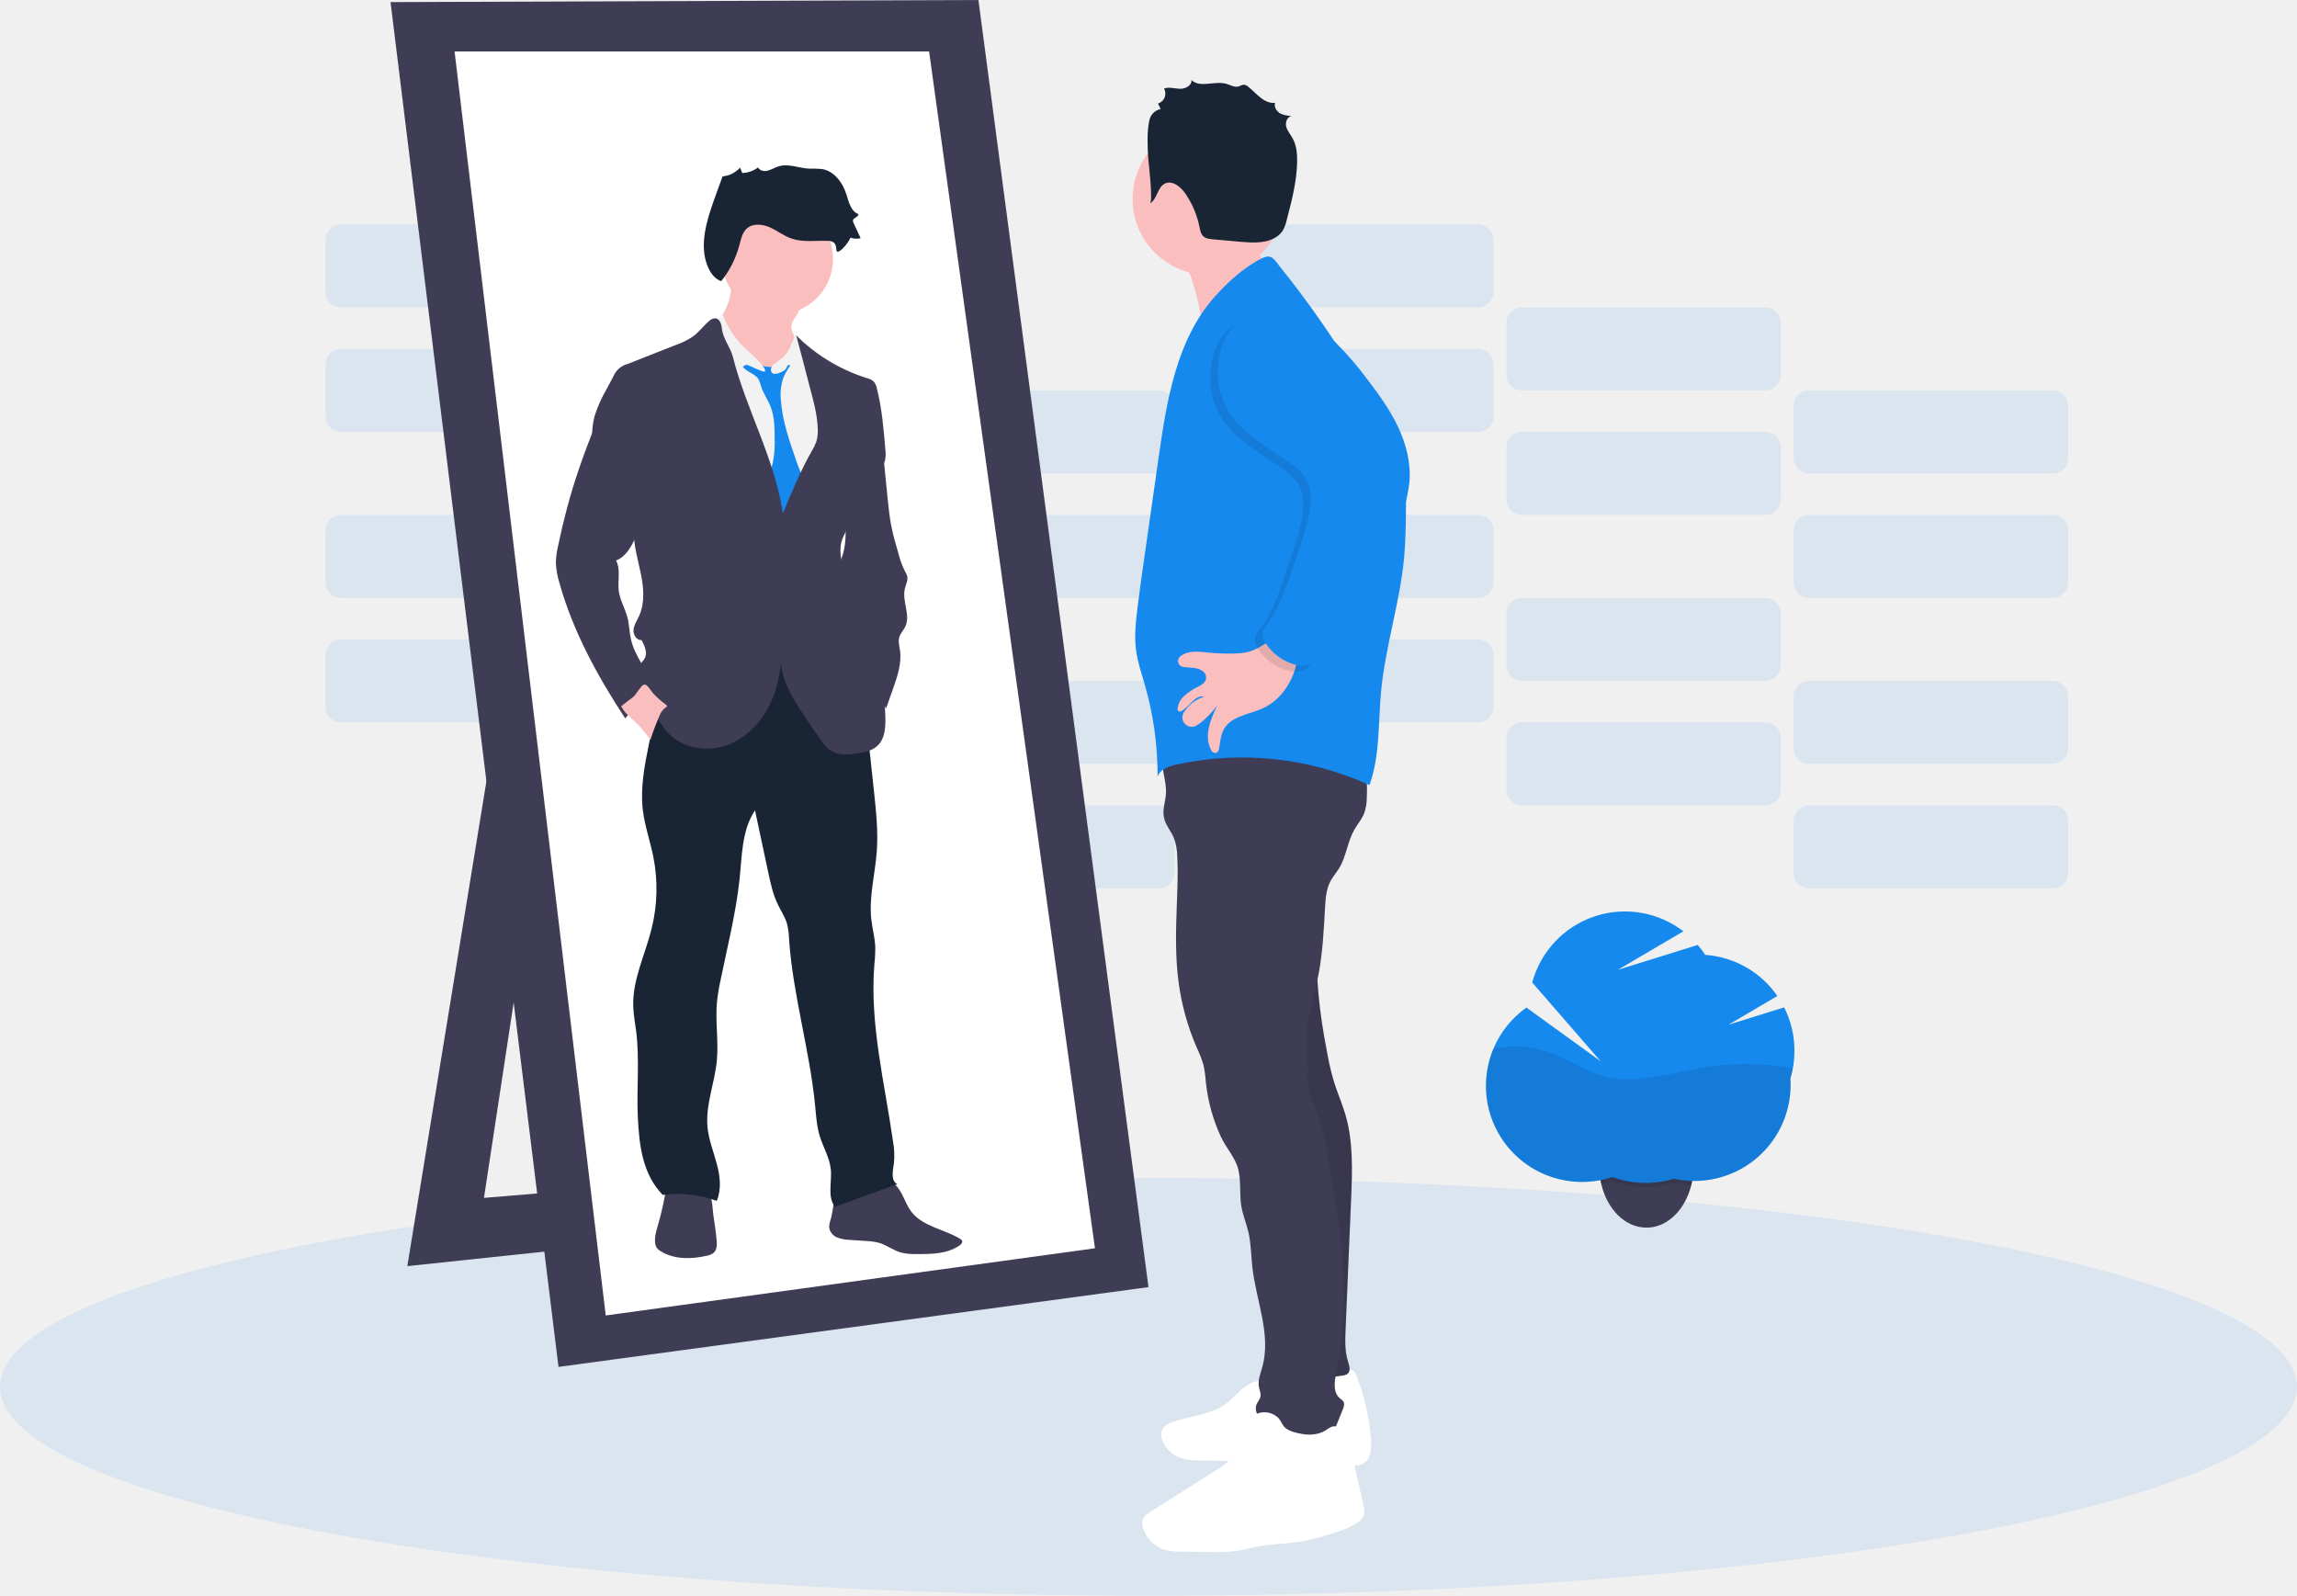
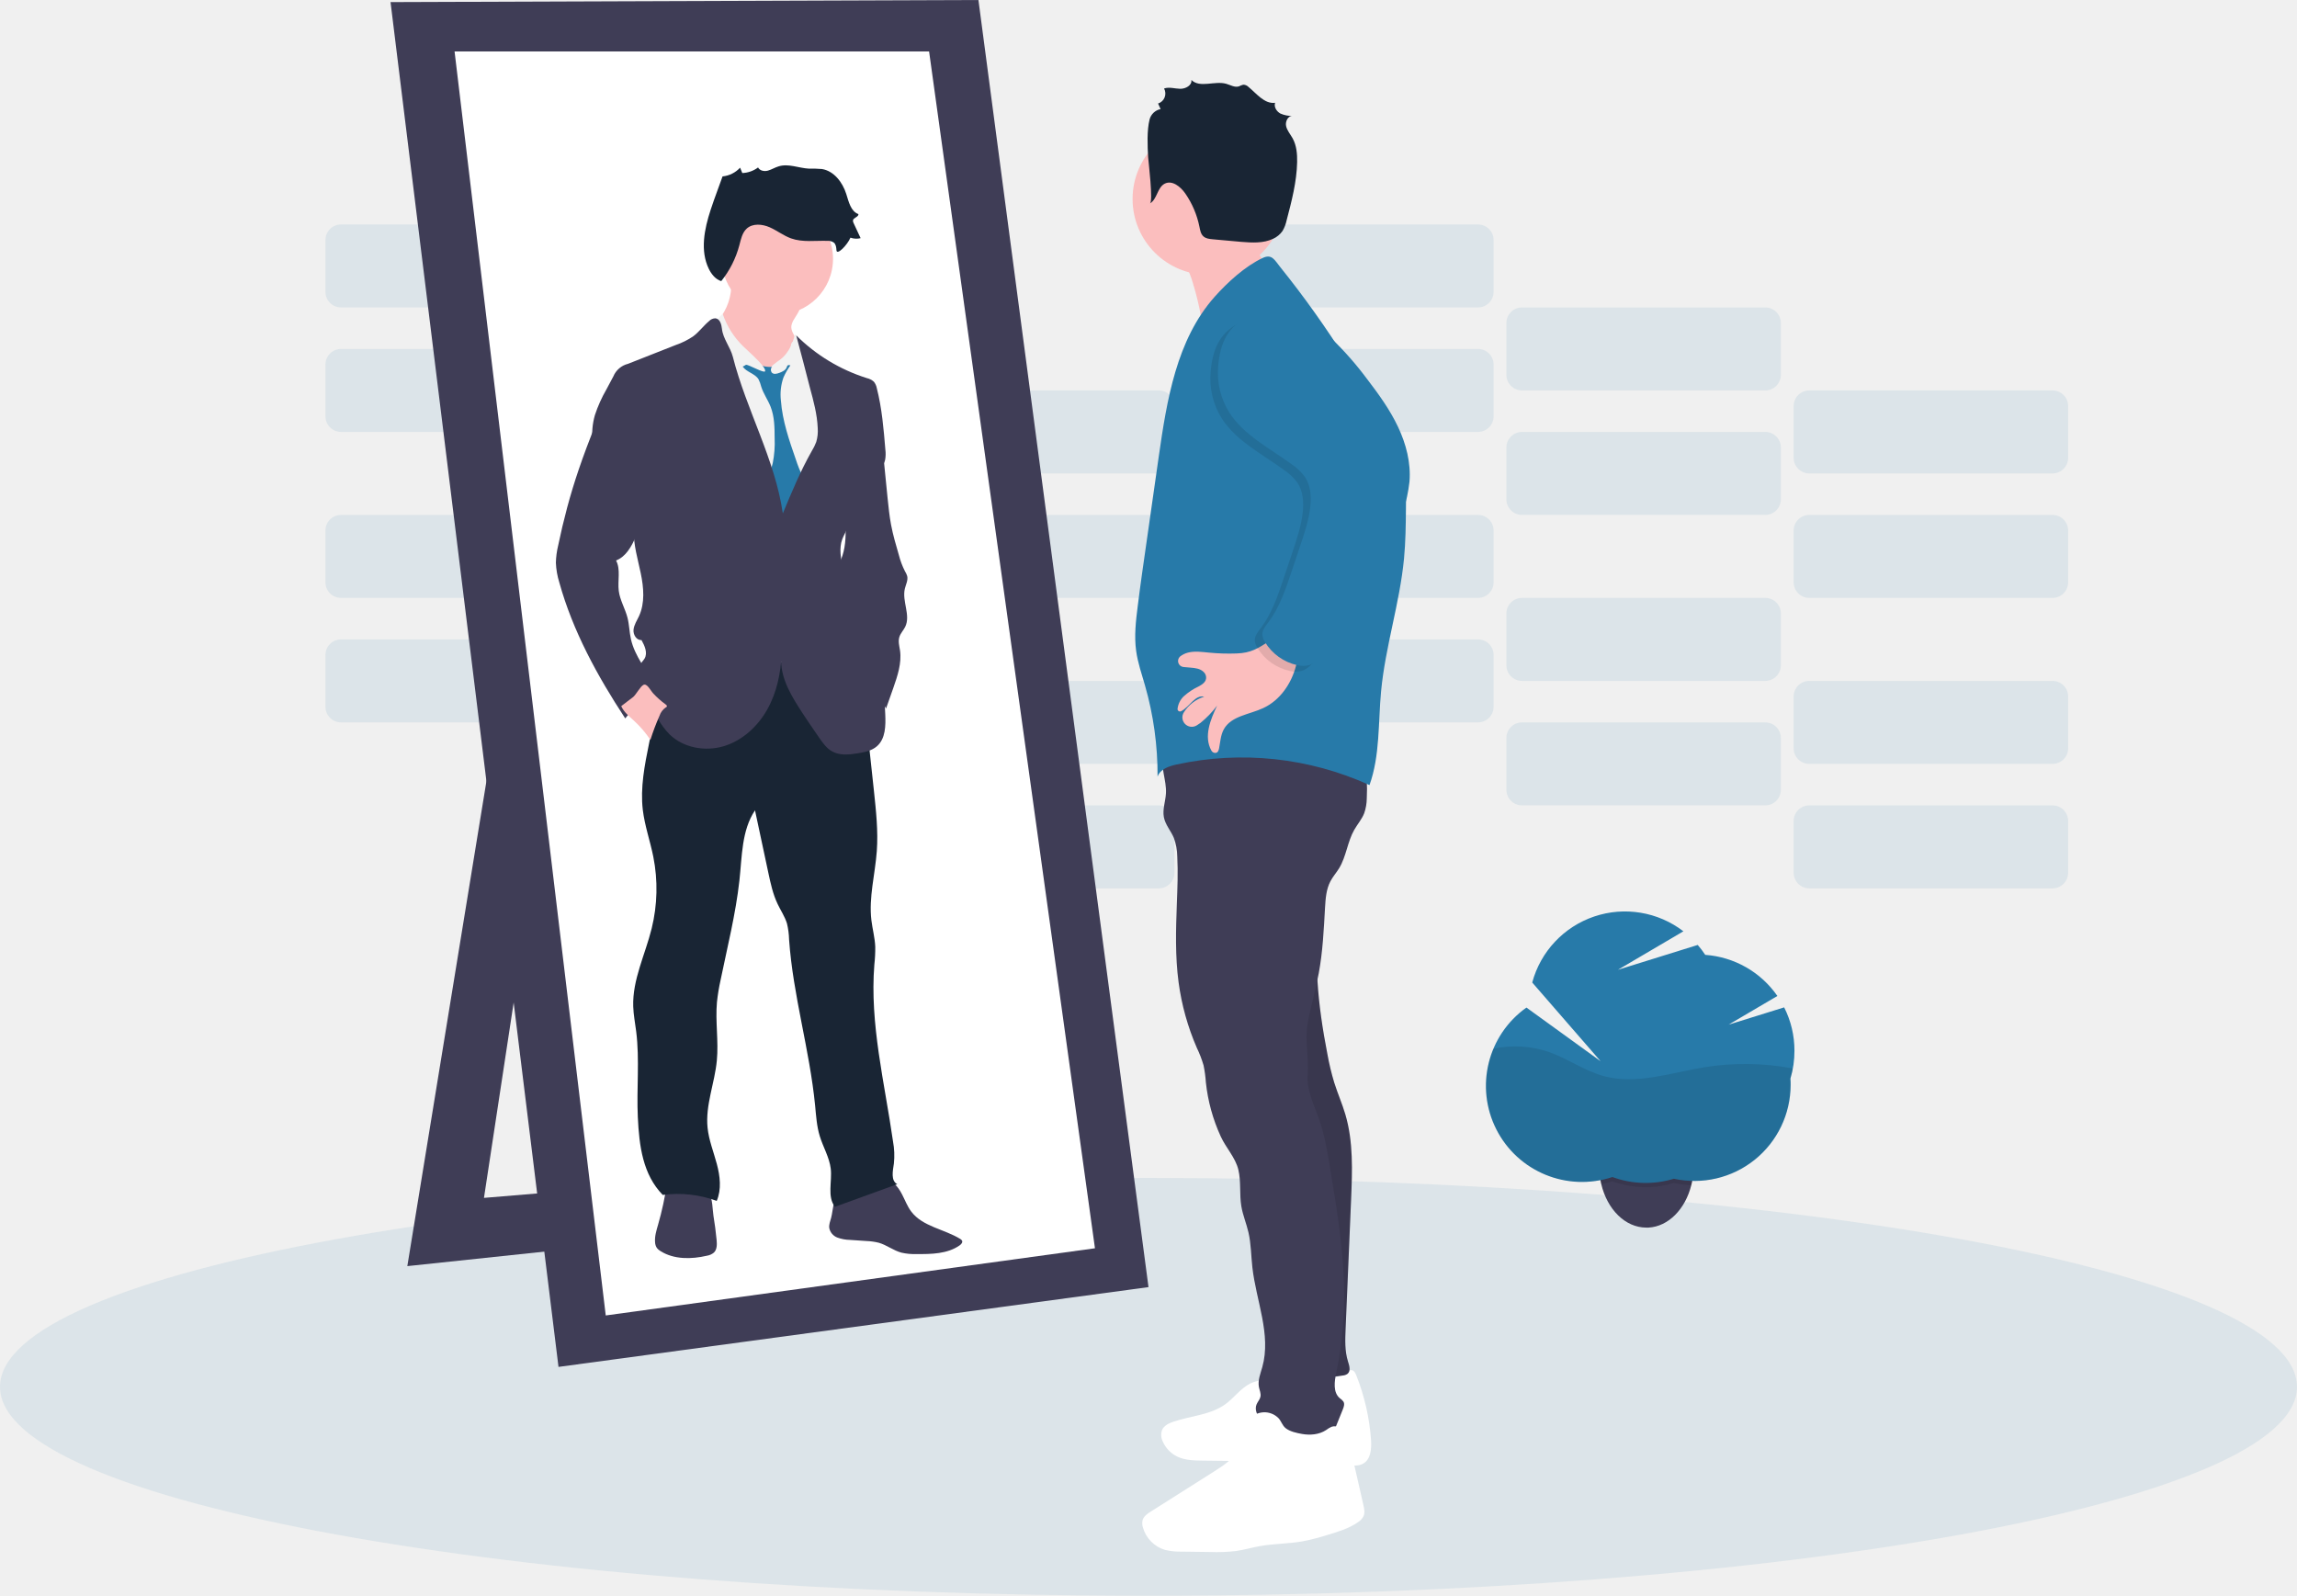
<svg xmlns="http://www.w3.org/2000/svg" id="bf56719a-dd30-4b09-833f-7c41eeee086b" data-name="Layer 1" width="1094" height="760" viewBox="0 0 1094 760">
-   <rect x="155" y="304.52" width="130.73" height="39.52" rx="7.43" fill="#1689ef" opacity="0.1" />
-   <rect x="291.81" y="344.05" width="130.73" height="39.52" rx="7.43" fill="#1689ef" opacity="0.1" />
-   <rect x="428.63" y="383.57" width="130.73" height="39.52" rx="7.43" fill="#1689ef" opacity="0.1" />
-   <rect x="155" y="245.24" width="130.73" height="39.52" rx="7.43" fill="#1689ef" opacity="0.1" />
-   <rect x="291.81" y="284.76" width="130.73" height="39.52" rx="7.43" fill="#1689ef" opacity="0.1" />
-   <rect x="428.63" y="324.29" width="130.73" height="39.52" rx="7.43" fill="#1689ef" opacity="0.1" />
-   <rect x="580.64" y="304.52" width="130.73" height="39.52" rx="7.43" fill="#1689ef" opacity="0.1" />
-   <rect x="717.45" y="344.05" width="130.73" height="39.52" rx="7.43" fill="#1689ef" opacity="0.1" />
-   <rect x="854.27" y="383.57" width="130.73" height="39.52" rx="7.43" fill="#1689ef" opacity="0.1" />
-   <rect x="580.64" y="245.24" width="130.73" height="39.52" rx="7.43" fill="#1689ef" opacity="0.1" />
-   <rect x="717.45" y="284.76" width="130.73" height="39.52" rx="7.43" fill="#1689ef" opacity="0.1" />
-   <rect x="854.27" y="324.29" width="130.73" height="39.52" rx="7.43" fill="#1689ef" opacity="0.1" />
-   <rect x="155" y="166.19" width="130.73" height="39.52" rx="7.43" fill="#1689ef" opacity="0.1" />
-   <rect x="291.81" y="205.71" width="130.73" height="39.52" rx="7.43" fill="#1689ef" opacity="0.1" />
-   <rect x="428.63" y="245.24" width="130.73" height="39.52" rx="7.43" fill="#1689ef" opacity="0.1" />
-   <rect x="155" y="106.9" width="130.73" height="39.52" rx="7.43" fill="#1689ef" opacity="0.1" />
-   <rect x="291.81" y="146.43" width="130.73" height="39.52" rx="7.43" fill="#1689ef" opacity="0.1" />
-   <rect x="428.63" y="185.95" width="130.73" height="39.52" rx="7.43" fill="#1689ef" opacity="0.1" />
-   <rect x="580.64" y="166.19" width="130.73" height="39.52" rx="7.43" fill="#1689ef" opacity="0.1" />
-   <rect x="717.45" y="205.71" width="130.73" height="39.52" rx="7.43" fill="#1689ef" opacity="0.1" />
-   <rect x="854.27" y="245.24" width="130.73" height="39.52" rx="7.43" fill="#1689ef" opacity="0.1" />
-   <rect x="580.64" y="106.9" width="130.73" height="39.52" rx="7.43" fill="#1689ef" opacity="0.1" />
-   <rect x="717.45" y="146.43" width="130.73" height="39.52" rx="7.43" fill="#1689ef" opacity="0.1" />
-   <rect x="854.27" y="185.95" width="130.73" height="39.52" rx="7.43" fill="#1689ef" opacity="0.1" />
-   <ellipse cx="547" cy="660.5" rx="547" ry="99.5" fill="#1689ef" opacity="0.1" />
+   <rect x="155" y="304.52" width="130.73" height="39.52" rx="7.43" fill="#277aa9" opacity="0.1" />
+   <rect x="291.81" y="344.05" width="130.73" height="39.52" rx="7.43" fill="#277aa9" opacity="0.1" />
+   <rect x="428.63" y="383.57" width="130.73" height="39.52" rx="7.43" fill="#277aa9" opacity="0.1" />
+   <rect x="155" y="245.24" width="130.73" height="39.52" rx="7.43" fill="#277aa9" opacity="0.1" />
+   <rect x="291.81" y="284.76" width="130.73" height="39.52" rx="7.43" fill="#277aa9" opacity="0.1" />
+   <rect x="428.63" y="324.29" width="130.73" height="39.52" rx="7.43" fill="#277aa9" opacity="0.1" />
+   <rect x="580.64" y="304.52" width="130.73" height="39.52" rx="7.43" fill="#277aa9" opacity="0.1" />
+   <rect x="717.45" y="344.05" width="130.73" height="39.52" rx="7.43" fill="#277aa9" opacity="0.1" />
+   <rect x="854.27" y="383.57" width="130.73" height="39.52" rx="7.43" fill="#277aa9" opacity="0.1" />
+   <rect x="580.64" y="245.24" width="130.73" height="39.52" rx="7.43" fill="#277aa9" opacity="0.1" />
+   <rect x="717.45" y="284.76" width="130.73" height="39.52" rx="7.43" fill="#277aa9" opacity="0.1" />
+   <rect x="854.27" y="324.29" width="130.73" height="39.52" rx="7.43" fill="#277aa9" opacity="0.1" />
+   <rect x="155" y="166.19" width="130.73" height="39.52" rx="7.43" fill="#277aa9" opacity="0.1" />
+   <rect x="291.81" y="205.71" width="130.73" height="39.52" rx="7.43" fill="#277aa9" opacity="0.1" />
+   <rect x="428.63" y="245.24" width="130.73" height="39.52" rx="7.43" fill="#277aa9" opacity="0.1" />
+   <rect x="155" y="106.9" width="130.73" height="39.52" rx="7.43" fill="#277aa9" opacity="0.1" />
+   <rect x="291.81" y="146.43" width="130.73" height="39.52" rx="7.43" fill="#277aa9" opacity="0.1" />
+   <rect x="428.63" y="185.95" width="130.73" height="39.52" rx="7.43" fill="#277aa9" opacity="0.1" />
+   <rect x="580.64" y="166.19" width="130.73" height="39.52" rx="7.43" fill="#277aa9" opacity="0.1" />
+   <rect x="717.45" y="205.71" width="130.73" height="39.52" rx="7.43" fill="#277aa9" opacity="0.1" />
+   <rect x="854.27" y="245.24" width="130.73" height="39.52" rx="7.43" fill="#277aa9" opacity="0.1" />
+   <rect x="580.64" y="106.9" width="130.73" height="39.52" rx="7.43" fill="#277aa9" opacity="0.1" />
+   <rect x="717.45" y="146.43" width="130.73" height="39.52" rx="7.43" fill="#277aa9" opacity="0.1" />
+   <rect x="854.27" y="185.95" width="130.73" height="39.52" rx="7.43" fill="#277aa9" opacity="0.1" />
+   <ellipse cx="547" cy="660.5" rx="547" ry="99.5" fill="#277aa9" opacity="0.1" />
  <polygon points="240 321 194 603 402 581 393 557 230.5 570.5 268.5 320.5 240 321" fill="#3f3d56" />
  <polygon points="186 1 466 0 547 613 266 651 186 1" fill="#3f3d56" />
  <polygon points="216.5 24.5 442.5 24.5 521.5 594.5 288.5 626.5 216.5 24.5" fill="#fff" />
  <path d="M482.64,638.86c1.42,2.72,2.48,5.66,4.33,8.11,5.4,7.22,15.65,8.35,23.34,13.06a2.15,2.15,0,0,1,.91.88c.35.83-.43,1.7-1.18,2.22-5.83,4.09-13.48,4.18-20.61,4.13a27.49,27.49,0,0,1-7.13-.68c-3.77-1-7-3.63-10.72-4.7a28.44,28.44,0,0,0-5.89-.83l-7.81-.53a18.41,18.41,0,0,1-6.09-1.13,6.16,6.16,0,0,1-3.84-4.55c-.22-1.66.49-3.27.91-4.89,1-3.84.69-8.48,3.68-11.1a11.35,11.35,0,0,1,4.15-2,132.39,132.39,0,0,1,16.61-4.42C477.93,631.52,480.59,634.92,482.64,638.86Z" transform="translate(-53 -70)" fill="#3f3d56" />
  <path d="M394.3,660.49c.2,2.13.26,4.57-1.28,6.06a6.83,6.83,0,0,1-3.35,1.5c-7.39,1.72-15.63,1.84-22.06-2.18a6.09,6.09,0,0,1-1.74-1.49,5.43,5.43,0,0,1-.88-2.75c-.23-2.83.64-5.62,1.43-8.35a146.52,146.52,0,0,0,4.25-19.75c.08-.55,18.87,3,20.12,4.86,1.57,2.3,1.58,7.82,2,10.56Q393.74,654.69,394.3,660.49Z" transform="translate(-53 -70)" fill="#3f3d56" />
  <path d="M464.24,400.27l5,46.49c1,9.5,2.05,19.05,1.36,28.58-.8,11-3.88,22-2.58,32.9.51,4.24,1.67,8.4,1.84,12.67a69,69,0,0,1-.43,8.5c-2.26,28.21,4.89,56.2,8.89,84.21a36.54,36.54,0,0,1,.42,10.48c-.52,3.55-1.56,8.21,1.6,9.89l-29.68,10.76c-3.79-4.75-1.28-12.14-2-18.17-.66-5.43-3.64-10.27-5.23-15.5-1.44-4.7-1.74-9.65-2.21-14.53-2.59-26.57-10.54-52.45-12.4-79.08a36,36,0,0,0-1-7.63c-1-3.31-3-6.2-4.46-9.31-2.24-4.67-3.34-9.79-4.42-14.85l-6.35-29.75c-6.42,9.56-6.16,22-7.43,33.46-1.78,16-5.76,31.73-9,47.53a94.47,94.47,0,0,0-1.69,10.3c-.84,9.27.83,18.63-.06,27.89-1,10.73-5.51,21.2-4.42,31.93.6,5.94,2.88,11.56,4.42,17.32s2.3,12.08-.05,17.57a54,54,0,0,0-25.71-2.84c-9.53-9.75-11.22-23.35-11.87-37s.92-27.32-.78-40.84c-.5-4-1.28-7.9-1.41-11.89-.42-12.79,5.73-24.76,8.79-37.19a78.7,78.7,0,0,0,.77-34.15c-1.5-7.47-4.08-14.72-5-22.29-1.25-10.61.87-21.3,3-31.78,1.43-7.07,2.85-14.14,4.47-21.17,1.74-7.55,3.81-15.26,8.46-21.44,7.44-9.89,20.65-14.28,33-13.32s23.88,6.58,34.08,13.58A128.48,128.48,0,0,1,464.24,400.27Z" transform="translate(-53 -70)" fill="#192534" />
  <path d="M431.06,222.25a8.63,8.63,0,0,0-1.15,2.94c-.25,2.05,1,3.93,2,5.72a31.15,31.15,0,0,1,2.93,7.3,12,12,0,0,1,.43,4.87,11.75,11.75,0,0,1-1.3,3.5c-1.93,3.72-4.79,7.16-8.68,8.71a15.29,15.29,0,0,1-9.39.38,28.51,28.51,0,0,1-8.59-4.08,26.11,26.11,0,0,1-5.88-5.1,35.25,35.25,0,0,1-4.06-7c-2.08-4.35-4.19-9-3.81-13.77a4.6,4.6,0,0,1,.24-1.27,6.83,6.83,0,0,1,1.34-2,26.1,26.1,0,0,0,6.12-18.15l14.57,3.31c3.21.73,6.42,1.46,9.59,2.37,2.6.75,6.6,1.79,8.29,4.11S432.21,220.13,431.06,222.25Z" transform="translate(-53 -70)" fill="#fbbebe" />
  <circle cx="370.26" cy="123.29" r="26.48" fill="#fbbebe" />
  <path d="M419,246.71c1.12-2.45,3.54-4,5.75-5.54s4.45-3.51,4.88-6.18a4.43,4.43,0,0,1,.44-1.74c.85-1.28,2.87-.64,4.08.3,2.94,2.29,4.94,5.54,6.89,8.71a74.43,74.43,0,0,1,6.45,12.19c2.81,7.41,3.15,15.5,3.46,23.41.28,7.2.55,14.51-1.2,21.49-1.1,4.42-3,8.71-3.11,13.26-.33,16.53-6.07,32.33-6.47,48.86a126.75,126.75,0,0,0,.72,14.31l.94,10.73q-21.81-1.25-43.5-3.83c-.42-4.94-1.83-9.73-3.12-14.51a314.93,314.93,0,0,1-10.11-59.74c-.77-10.72-1.56-21.4-2.75-32.08-1.07-9.71-3.17-19.48-1.91-29.17a40.27,40.27,0,0,1,4.1-12.62,8.32,8.32,0,0,1,3.2-3.83A8.65,8.65,0,0,1,390,230a41.94,41.94,0,0,1,6.88-.81,4.74,4.74,0,0,1,1.68.16,5.27,5.27,0,0,1,2.29,2.22A41.52,41.52,0,0,0,419,246.71Z" transform="translate(-53 -70)" fill="#f2f2f2" />
-   <path d="M406.72,244.59c1.86,2.66,5.8,3.29,7.52,6a15.73,15.73,0,0,1,1.31,3.57c1.05,3.35,3.17,6.26,4.46,9.53,1.86,4.7,1.91,9.9,1.93,14.95a49.47,49.47,0,0,1-.92,12c-.6,2.47-1.58,4.82-2.3,7.26a35.5,35.5,0,0,0-1.34,12.8,5.24,5.24,0,0,0,.72,2.65,5.75,5.75,0,0,0,2.56,1.74c2.93,1.29,6,2.61,9.2,2.31a3.37,3.37,0,0,0,1.83-.61,4.07,4.07,0,0,0,.9-1.19l2-3.38c1.81-3.09,3.7-6.55,3-10.08a20,20,0,0,0-2.27-5.17,60.78,60.78,0,0,1-3.26-8.07c-3.19-9.17-6.42-18.47-7.14-28.15a24.74,24.74,0,0,1,1.2-10.92,31.1,31.1,0,0,1,3.52-6.09,2.61,2.61,0,0,0-2.81-.95,16.72,16.72,0,0,0-2.91,1.21c-2.94,1.24-6.2.79-9.17-.06-1.16-.34-3-1.5-4.2-1.42C410.14,242.57,406.79,244.71,406.72,244.59Z" transform="translate(-53 -70)" fill="#1689ef" />
+   <path d="M406.72,244.59c1.86,2.66,5.8,3.29,7.52,6a15.73,15.73,0,0,1,1.31,3.57c1.05,3.35,3.17,6.26,4.46,9.53,1.86,4.7,1.91,9.9,1.93,14.95a49.47,49.47,0,0,1-.92,12c-.6,2.47-1.58,4.82-2.3,7.26a35.5,35.5,0,0,0-1.34,12.8,5.24,5.24,0,0,0,.72,2.65,5.75,5.75,0,0,0,2.56,1.74c2.93,1.29,6,2.61,9.2,2.31a3.37,3.37,0,0,0,1.83-.61,4.07,4.07,0,0,0,.9-1.19l2-3.38c1.81-3.09,3.7-6.55,3-10.08a20,20,0,0,0-2.27-5.17,60.78,60.78,0,0,1-3.26-8.07c-3.19-9.17-6.42-18.47-7.14-28.15a24.74,24.74,0,0,1,1.2-10.92,31.1,31.1,0,0,1,3.52-6.09,2.61,2.61,0,0,0-2.81-.95,16.72,16.72,0,0,0-2.91,1.21c-2.94,1.24-6.2.79-9.17-.06-1.16-.34-3-1.5-4.2-1.42C410.14,242.57,406.79,244.71,406.72,244.59Z" transform="translate(-53 -70)" fill="#277aa9" />
  <path d="M430.13,244.48c-.6-.48-1.53-.92-2.06-.36a2.32,2.32,0,0,0-.38.81c-.52,1.4-2.05,2.09-3.44,2.63s-2.89.84-3.73-.19a2.26,2.26,0,0,1,.13-2.67,8.16,8.16,0,0,1,2.19-1.85,21.38,21.38,0,0,0,8.72-13.72,6.52,6.52,0,0,1,2.39,4.13c.33,1.59.37,3.23.7,4.82.49,2.28,1.58,4.41,1.83,6.72.13,1.23,0,2.47,0,3.7a22.71,22.71,0,0,0,.42,3.58C434.56,249.6,432.91,246.69,430.13,244.48Z" transform="translate(-53 -70)" fill="#f2f2f2" />
  <path d="M409.89,237.69c-1-.95-2-1.85-3-2.82a38.9,38.9,0,0,1-9.67-15.35c-1.28,1-2.69,2.32-2.72,4a6.13,6.13,0,0,0,1.32,3.25,50.68,50.68,0,0,1,7.33,19.61,5.84,5.84,0,0,1,5.05-2.69c1.58,0,8.67,4.2,9.18,3.14C418.13,245.17,411.09,238.82,409.89,237.69Z" transform="translate(-53 -70)" fill="#f2f2f2" />
  <path d="M432.22,229.73a83,83,0,0,0,33.58,20.33,7.54,7.54,0,0,1,3.39,1.72,6.93,6.93,0,0,1,1.41,3.1c2.44,9.54,3.26,19.41,4.07,29.22a16.28,16.28,0,0,1-.1,4.88c-.59,2.62-2.45,4.74-4.28,6.71-5.74,6.15-12.29,12.58-13.26,20.94a33.45,33.45,0,0,1-.57,4.8c-.5,1.86-1.61,3.5-2.29,5.31-3.34,8.91,4.21,19.7-.39,28A50.54,50.54,0,0,1,458.84,370a19.86,19.86,0,0,0,1.37,5.88c1.37,2.86,4.19,4.68,6.41,7,6.77,6.94,7.6,17.56,8,27.25.25,5.46.17,11.73-4,15.31-2.41,2.09-5.7,2.77-8.85,3.29-4.19.7-8.75,1.2-12.46-.87-2.66-1.48-4.47-4.07-6.2-6.57-3.28-4.77-6.57-9.53-9.68-14.42-4.92-7.71-9.56-16.52-8.14-25.56-.4,9.25-2.35,18.57-6.89,26.63s-11.85,14.79-20.72,17.45-19.24.78-25.85-5.7a34.94,34.94,0,0,1-5.51-7.43,72.52,72.52,0,0,1-8.14-20.71c-.43-1.89-.75-4,.2-5.69.45-.8,1.14-1.43,1.61-2.22,1.58-2.69.06-6.08-1.47-8.82-2.33.22-4-2.52-3.79-4.86s1.61-4.37,2.6-6.5c2.9-6.28,2.26-13.59.86-20.36s-3.49-13.5-3.33-20.41c.17-7.31-5.09-13.89-9.1-20-2.24-3.44-4.85-6.64-6.8-10.25a33.07,33.07,0,0,1-2.62-24.76,64.89,64.89,0,0,1,5.48-12.22l3.3-6.19a10.21,10.21,0,0,1,7-6l22.83-9a34.35,34.35,0,0,0,8.24-4.12c2.79-2.1,4.87-5,7.53-7.24a4.22,4.22,0,0,1,3-1.31c2.14.19,2.9,2.89,3.12,5,.5,4.72,4,8.72,5.19,13.31,6.44,25.35,20.07,48.73,23.81,74.61,4.2-10.09,8.4-20.2,13.78-29.7a24.66,24.66,0,0,0,2.13-4.31,18.4,18.4,0,0,0,.71-6.69c-.27-6.51-2-12.87-3.71-19.16C436.53,246.1,434.53,238.21,432.22,229.73Z" transform="translate(-53 -70)" fill="#3f3d56" />
  <path d="M475.73,307.19c.44,4.26.87,8.53,1.66,12.74.92,4.87,2.32,9.63,3.71,14.39a37.45,37.45,0,0,0,2.9,7.73,9.94,9.94,0,0,1,1.07,2.29c.49,2-.63,4-1.11,6-1.44,6,2.88,12.67.16,18.2-.82,1.68-2.25,3.07-2.79,4.87-.63,2.07,0,4.28.33,6.42.85,6-1.2,12.1-3.22,17.87L475,407.44c-3.14-5.84-6.31-11.74-10.65-16.75-1.55-1.8-3.24-3.47-4.67-5.37a37.66,37.66,0,0,1-5-9.74,84.43,84.43,0,0,1-5.17-25.72,17.59,17.59,0,0,1,.85-7.4,39.36,39.36,0,0,1,2.22-4c2.68-4.83,3.23-10.55,3.18-16.07s-.64-11.06,0-16.55a37.86,37.86,0,0,1,4-13.13,18.63,18.63,0,0,1,5.43-6.77,9.78,9.78,0,0,1,6-1.95c3.27.19,2.52,3,2.8,5.71Z" transform="translate(-53 -70)" fill="#3f3d56" />
  <path d="M328.64,293.58q-3.06,9-5.52,18.16-2.4,9-4.29,18.1a38.76,38.76,0,0,0-1.08,8.14,36.42,36.42,0,0,0,1.63,9.41c6.44,23.21,18.18,44.62,31.4,64.75A58.28,58.28,0,0,1,364.08,400a2.85,2.85,0,0,0,1-1,2.71,2.71,0,0,0-.32-2.34c-3.65-7.48-9.43-14.07-11.25-22.2-.76-3.38-.79-6.9-1.65-10.26-1.11-4.35-3.59-8.33-4.16-12.79-.61-4.86,1-10.16-1.28-14.47,4.65-1.81,7.34-6.6,9.31-11.19a61.29,61.29,0,0,0,4.48-14.71,44.26,44.26,0,0,0-5.41-28.15,45,45,0,0,0-9.05-11.36c-1.19-1.07-4-4.14-5.73-4.11-2.31.05-3.05,3.79-3.71,5.47C333.64,279.75,331,286.62,328.64,293.58Z" transform="translate(-53 -70)" fill="#3f3d56" />
  <path d="M370.06,405.51c.3.22.64.52.56.88s-.37.45-.63.6a7.76,7.76,0,0,0-2.88,3.9,108.85,108.85,0,0,0-4.34,11.49,50.37,50.37,0,0,0-7.84-9.15c-2.28-2.1-4.83-4.09-6.05-6.93,0-.08,5.24-3.95,5.72-4.37,1.47-1.31,3.32-4.94,4.84-5.74,1.72-.9,3.36,2.63,4.67,4.05A39.72,39.72,0,0,0,370.06,405.51Z" transform="translate(-53 -70)" fill="#fbbebe" />
  <path d="M451.38,189.15c-.07-1.31-.24-2.76-1.24-3.61a4.73,4.73,0,0,0-3-.83c-5.83-.19-11.86.79-17.36-1.17-3.62-1.29-6.71-3.77-10.24-5.31s-8.05-1.95-10.9.64c-2.16,2-2.75,5.07-3.5,7.9a46.32,46.32,0,0,1-8.63,17.12c-2.71-.84-4.65-3.26-5.9-5.8-4.25-8.66-2.16-19,.86-28.18,1-3.08,2.11-6.13,3.22-9.17l2.44-6.72a13.12,13.12,0,0,0,8.36-4.16l1.05,2.55a13.3,13.3,0,0,0,7.5-2.65c.84,1.58,3,2,4.75,1.49s3.26-1.49,5-2c4.65-1.5,9.61.81,14.49,1.07a58,58,0,0,1,6.19.18c5.76.93,9.83,6.35,11.59,11.91,1.17,3.7,2.14,8.25,5.79,9.56.08,1.4-2.4,1.67-2.61,3a2.3,2.3,0,0,0,.3,1.27l3.35,7.19a8.32,8.32,0,0,1-4.84-.24C456.54,186.74,451.53,191.86,451.38,189.15Z" transform="translate(-53 -70)" fill="#192534" />
  <path d="M621.14,204.8a131.36,131.36,0,0,1,4,16.73c.72,4.24,1.14,8.95-1.29,12.49,9.26-13.93,18.93-28.28,33-37.27A30.13,30.13,0,0,1,649,173.51c.08-.84-11.55,3.55-12.44,4.05-4.08,2.27-7.82,5.09-11.8,7.52-2.06,1.25-10.64,4.21-10.72,6,0,1.15,3.41,4.67,4.05,5.88A45.67,45.67,0,0,1,621.14,204.8Z" transform="translate(-53 -70)" fill="#fbbebe" />
  <path d="M664.17,730.18a15.5,15.5,0,0,0-15.84-1.2c-4.53,2.34-7.58,6.77-11.7,9.77-7.08,5.14-16.43,5.55-24.72,8.33-2.2.74-4.54,1.84-5.47,4a7.1,7.1,0,0,0,.41,5.57,14.42,14.42,0,0,0,6.86,7.07c3.72,1.78,8,1.86,12.12,1.91l35.8.42c11,.13,22.07.26,33,1.63,2.55.32,5.31.67,7.56-.58,3.66-2,4.08-7.06,3.8-11.23a103.07,103.07,0,0,0-7-30.8c-.43-1.09-1-2.33-2.21-2.53a3.6,3.6,0,0,0-2.38.76c-10.1,6-22.89,9.39-33.63,4.59" transform="translate(-53 -70)" fill="#fff" />
  <path d="M682.09,501.78c-4,23.23-1.39,47.1,3.11,70.23a122.46,122.46,0,0,0,3.27,13.64c1.61,5.1,3.78,10,5.29,15.13,3.84,13,3.3,26.9,2.73,40.47L693.87,703c-.22,5.18-.42,10.48,1.14,15.42.63,2,1.4,4.5-.19,5.85a4.46,4.46,0,0,1-2.11.81,32.66,32.66,0,0,1-21-3.15L671,659.55c-.22-19.23-.45-38.54-3.41-57.53-2.35-15.1-6.43-30-6.7-45.28-.28-16,3.64-31.79,7.64-47.3.86-3.32,4-5.75,6.58-8a8.09,8.09,0,0,1,3.2-1.94C679.51,499.17,681.35,500.77,682.09,501.78Z" transform="translate(-53 -70)" fill="#3f3d56" />
  <path d="M682.09,501.78c-4,23.23-1.39,47.1,3.11,70.23a122.46,122.46,0,0,0,3.27,13.64c1.61,5.1,3.78,10,5.29,15.13,3.84,13,3.3,26.9,2.73,40.47L693.87,703c-.22,5.18-.42,10.48,1.14,15.42.63,2,1.4,4.5-.19,5.85a4.46,4.46,0,0,1-2.11.81,32.66,32.66,0,0,1-21-3.15L671,659.55c-.22-19.23-.45-38.54-3.41-57.53-2.35-15.1-6.43-30-6.7-45.28-.28-16,3.64-31.79,7.64-47.3.86-3.32,4-5.75,6.58-8a8.09,8.09,0,0,1,3.2-1.94C679.51,499.17,681.35,500.77,682.09,501.78Z" transform="translate(-53 -70)" opacity="0.1" />
  <path d="M607,429.18c-1.48,6.09,1.66,12.4,1.31,18.66-.2,3.79-1.69,7.57-1,11.29s3.35,6.52,4.77,9.93a26.94,26.94,0,0,1,1.62,8.88c.41,7.48.08,15-.2,22.45-.47,12.5-.82,25.07.83,37.46A117.19,117.19,0,0,0,623,569a54,54,0,0,1,3.23,8.39,59.88,59.88,0,0,1,1.1,8.14,82.7,82.7,0,0,0,7.07,25.71c2.55,5.57,7,10,8.41,15.91,1.34,5.66.44,11.63,1.41,17.36.71,4.25,2.44,8.27,3.4,12.47,1.25,5.43,1.22,11.06,1.85,16.6,1.8,16,9.07,32,4.73,47.52-.87,3.12-2.22,6.29-1.61,9.47.3,1.56,1.06,3.1.72,4.65-.28,1.32-1.3,2.34-1.82,3.59-1,2.34.06,5.12,1.84,6.93a19.69,19.69,0,0,0,6.5,3.84c7.37,3.15,15,6.35,23,6.28a6.18,6.18,0,0,0,2.83-.52c1.44-.75,2.15-2.38,2.76-3.88l4.1-10.14c.5-1.23,1-2.67.31-3.81a7.1,7.1,0,0,0-1.72-1.6c-3.31-2.79-2.56-8-1.68-12.19a177.87,177.87,0,0,0,3.72-32.7c.44-21.92-3.17-43.71-6.77-65.34-1.25-7.51-2.51-15.07-5-22.27s-6.16-14.13-5.56-21.61c.64-8.08-1.46-16.55,0-24.52s3.77-15.77,5.26-23.73c1.93-10.33,2.41-20.86,3-31.34.25-4.28.57-8.7,2.57-12.5,1.17-2.22,2.87-4.12,4.18-6.27,3.38-5.59,3.92-12.52,7.15-18.2,1.53-2.69,3.64-5.06,4.76-7.94a22.19,22.19,0,0,0,1.22-7.06,84,84,0,0,0-1-18.05,117.45,117.45,0,0,0-55-12.76c-7.31.12-14.7.86-21.56,3.39C619.86,425.25,613.9,428.66,607,429.18Z" transform="translate(-53 -70)" fill="#3f3d56" />
  <path d="M648,746c-2.94,3.66-2.74,8.89-4.62,13.2-2.28,5.23-7.36,8.58-12.18,11.63l-30,19c-1.64,1-3.4,2.23-4,4.09a6.56,6.56,0,0,0,.15,3.59,15.58,15.58,0,0,0,10.48,10.64,31,31,0,0,0,8.11.83l13.49.18a79,79,0,0,0,12.31-.48c3.74-.54,7.38-1.61,11.1-2.29,6.77-1.23,13.73-1.12,20.51-2.31a108.46,108.46,0,0,0,12.28-3.17c4.9-1.47,9.89-3,14.09-5.91a7.31,7.31,0,0,0,2.71-2.92c.71-1.65.32-3.54-.08-5.29l-6.44-28.3a16.87,16.87,0,0,0-2.52-6.61c-1.43-1.9-4-3.16-6.23-2.35a13.21,13.21,0,0,0-2.59,1.56c-3.3,2.17-7.53,2.53-11.43,1.85-2.52-.45-5.85-1.14-7.88-2.81-1.54-1.27-2-3.24-3.31-4.68A9.39,9.39,0,0,0,648,746Z" transform="translate(-53 -70)" fill="#fff" />
  <circle cx="575.55" cy="94.77" r="36.13" fill="#fbbebe" />
  <path d="M600.68,166.89c3.46-1.94,3.46-7.53,7-9.39s7.56,1.37,9.83,4.63A42.59,42.59,0,0,1,624.26,178c.32,1.62.62,3.39,1.84,4.52s2.82,1.27,4.38,1.43q6.85.68,13.72,1.24c5.1.41,10.48.74,15.11-1.45a11,11,0,0,0,4.54-3.76,16.92,16.92,0,0,0,1.94-5.08c2.39-9.09,4.8-18.29,5-27.69.08-3.88-.26-7.9-2.13-11.3-1.09-2-2.69-3.74-3.14-5.94s1-5,3.28-4.76a13.46,13.46,0,0,1-6-1.14c-1.81-1-3.15-3.15-2.51-5.11-5.08.65-8.78-4.37-12.74-7.62a3.45,3.45,0,0,0-2.42-1,8.73,8.73,0,0,0-2,.77c-2,.7-4.09-.63-6.14-1.21-5.5-1.54-12.49,2.18-16.57-1.82.39,2.55-2.74,4.26-5.32,4.21s-5.24-1-7.68-.14a5,5,0,0,1-2.86,7.16l1.21,2.64a6.82,6.82,0,0,0-5.25,4.92c-1.33,5.25-1,12.71-.68,18.11C600,147.35,602.31,166,600.68,166.89Z" transform="translate(-53 -70)" fill="#192534" />
-   <path d="M631.51,211.34c-18.15,20.41-22.77,49.14-26.64,76.19l-5.7,39.94c-1.48,10.36-3,20.72-4.29,31.11-.9,7.11-1.74,14.33-.76,21.43.77,5.6,2.64,11,4.2,16.39a154.56,154.56,0,0,1,6,43.49c1.21-3.56,5.4-5,9.08-5.8a146.82,146.82,0,0,1,91.86,9.81c5.05-14.15,4.1-29.63,5.51-44.59,2-21.33,8.89-42,10.93-63.29.75-7.93.84-15.9.92-23.87.06-5.85.12-11.76-1.1-17.49-1.36-6.34-4.23-12.25-7.2-18A469.1,469.1,0,0,0,687,230.24q-7.54-11.28-15.73-22.11-4.15-5.49-8.47-10.86c-2.79-3.47-4-6.48-8.43-4.4C646,196.79,637.6,204.49,631.51,211.34Z" transform="translate(-53 -70)" fill="#1689ef" />
+   <path d="M631.51,211.34c-18.15,20.41-22.77,49.14-26.64,76.19l-5.7,39.94c-1.48,10.36-3,20.72-4.29,31.11-.9,7.11-1.74,14.33-.76,21.43.77,5.6,2.64,11,4.2,16.39a154.56,154.56,0,0,1,6,43.49c1.21-3.56,5.4-5,9.08-5.8a146.82,146.82,0,0,1,91.86,9.81c5.05-14.15,4.1-29.63,5.51-44.59,2-21.33,8.89-42,10.93-63.29.75-7.93.84-15.9.92-23.87.06-5.85.12-11.76-1.1-17.49-1.36-6.34-4.23-12.25-7.2-18A469.1,469.1,0,0,0,687,230.24q-7.54-11.28-15.73-22.11-4.15-5.49-8.47-10.86c-2.79-3.47-4-6.48-8.43-4.4C646,196.79,637.6,204.49,631.51,211.34Z" transform="translate(-53 -70)" fill="#277aa9" />
  <path d="M641.91,381.22a98,98,0,0,1-13.27-.42c-3.27-.32-6.61-.8-9.8,0a10.2,10.2,0,0,0-3.81,1.87,2.87,2.87,0,0,0,1.63,5l3.42.3c2.17.19,4.43.41,6.12,2a3.82,3.82,0,0,1,1.24,2.41c.21,2.33-1.81,3.6-3.62,4.57a28.69,28.69,0,0,0-7.06,4.7,9.78,9.78,0,0,0-2.93,6,1.16,1.16,0,0,0,1.7,1.07c4-2,6.61-7.93,11-6.94a17.82,17.82,0,0,0-9.66,7.43,4.48,4.48,0,0,0,6,6.33,19.78,19.78,0,0,0,1.88-1.25,46.21,46.21,0,0,0,7.93-8.24c-3.2,6.75-6.44,14.65-2.76,21.36a2.13,2.13,0,0,0,2,1.18c1.16-.12,1.5-1.21,1.69-2.17.6-3.09.75-6.35,2.27-9.1,3.52-6.38,12.2-7,18.81-10.11,7.93-3.68,13.36-11.6,15.55-20.06a15.42,15.42,0,0,0,.39-7.62c-1.47-5.69-8.49-7-13-4.25C652.1,378.79,648.89,381,641.91,381.22Z" transform="translate(-53 -70)" fill="#fbbebe" />
  <path d="M634.89,269.29c7,10.81,19.15,16.9,29.57,24.49A24.79,24.79,0,0,1,671,300c2.63,4.06,3,9.22,2.46,14-.68,6.31-2.71,12.38-4.72,18.4l-4.37,13.05c-2.77,8.28-5.63,16.73-10.9,23.69-1.35,1.77-2.92,3.66-2.86,5.88a7.6,7.6,0,0,0,1.28,3.58,24.08,24.08,0,0,0,15.29,10.92,11.66,11.66,0,0,0,5.75,0c2.7-.8,4.73-3,6.61-5.08,9-9.93,18-20,24.5-31.65,6.35-11.37,10.15-24,13.65-36.51a76.86,76.86,0,0,0,3-14.13c.74-9-1.62-18-5.48-26.13s-9.17-15.49-14.64-22.64a157.58,157.58,0,0,0-17.15-19.68c-10.88-10.17-24.19-16.15-38.75-10.38-10.28,4.08-14.13,12.59-15.05,23.49A35.74,35.74,0,0,0,634.89,269.29Z" transform="translate(-53 -70)" opacity="0.1" />
-   <path d="M638.53,266.55c7,10.81,19.16,16.9,29.57,24.49a24.87,24.87,0,0,1,6.51,6.26c2.63,4.06,3,9.21,2.46,14-.69,6.31-2.71,12.38-4.73,18.4l-4.37,13c-2.77,8.28-5.63,16.72-10.9,23.69-1.34,1.77-2.91,3.65-2.85,5.88a7.42,7.42,0,0,0,1.28,3.57,24.07,24.07,0,0,0,15.28,10.93,11.7,11.7,0,0,0,5.76,0c2.7-.79,4.72-3,6.61-5.07,9-9.94,18-20,24.5-31.65,6.35-11.37,10.15-24,13.65-36.52a76.08,76.08,0,0,0,3-14.12c.74-9-1.62-18-5.47-26.14s-9.17-15.49-14.64-22.64A157.65,157.65,0,0,0,687,231.06c-10.87-10.16-24.18-16.15-38.74-10.37-10.29,4.08-14.13,12.58-15.06,23.49A35.77,35.77,0,0,0,638.53,266.55Z" transform="translate(-53 -70)" fill="#1689ef" />
+   <path d="M638.53,266.55c7,10.81,19.16,16.9,29.57,24.49a24.87,24.87,0,0,1,6.51,6.26c2.63,4.06,3,9.21,2.46,14-.69,6.31-2.71,12.38-4.73,18.4l-4.37,13c-2.77,8.28-5.63,16.72-10.9,23.69-1.34,1.77-2.91,3.65-2.85,5.88a7.42,7.42,0,0,0,1.28,3.57,24.07,24.07,0,0,0,15.28,10.93,11.7,11.7,0,0,0,5.76,0c2.7-.79,4.72-3,6.61-5.07,9-9.94,18-20,24.5-31.65,6.35-11.37,10.15-24,13.65-36.52a76.08,76.08,0,0,0,3-14.12c.74-9-1.62-18-5.47-26.14s-9.17-15.49-14.64-22.64A157.65,157.65,0,0,0,687,231.06c-10.87-10.16-24.18-16.15-38.74-10.37-10.29,4.08-14.13,12.58-15.06,23.49A35.77,35.77,0,0,0,638.53,266.55Z" transform="translate(-53 -70)" fill="#277aa9" />
  <path d="M859.65,625.24a37,37,0,0,1-.8,7.76c-.1.48-.21,1-.32,1.41-2.84,11.39-10.85,19.72-20.41,20.25-.32,0-.64,0-1,0-10.11,0-18.66-8.72-21.48-20.73-.08-.32-.15-.64-.22-1a37,37,0,0,1-.8-7.76c0-16.27,10.07-29.45,22.5-29.45S859.65,609,859.65,625.24Z" transform="translate(-53 -70)" fill="#3f3d56" />
  <path d="M859.65,625.24a37,37,0,0,1-.8,7.76c-.1.48-.21,1-.32,1.41-.34,0-.67,0-1,0a45.76,45.76,0,0,1-7.36-1,44.92,44.92,0,0,1-6.56,1.5,45.87,45.87,0,0,1-5.14.48l-1.74,0a46.41,46.41,0,0,1-6.16-.41,45.17,45.17,0,0,1-9.67-2.4,45.56,45.56,0,0,1-5.22,1.4c-.08-.32-.15-.64-.22-1a37,37,0,0,1-.8-7.76c0-16.27,10.07-29.45,22.5-29.45S859.65,609,859.65,625.24Z" transform="translate(-53 -70)" opacity="0.1" />
-   <path d="M907.65,570.38a45.54,45.54,0,0,0-4.9-20.61L876.29,558l23.23-13.66a45.73,45.73,0,0,0-34.36-19.58,45.65,45.65,0,0,0-3.57-4.72l-38,11.83,31.17-18.33a45.73,45.73,0,0,0-72,24.39l32.55,37.47L780,549.86a45.74,45.74,0,0,0,40.93,80.7,45.92,45.92,0,0,0,29.28.81,45.78,45.78,0,0,0,55.62-44.66c0-1,0-2-.1-3A45.63,45.63,0,0,0,907.65,570.38Z" transform="translate(-53 -70)" fill="#1689ef" />
+   <path d="M907.65,570.38a45.54,45.54,0,0,0-4.9-20.61L876.29,558l23.23-13.66a45.73,45.73,0,0,0-34.36-19.58,45.65,45.65,0,0,0-3.57-4.72l-38,11.83,31.17-18.33a45.73,45.73,0,0,0-72,24.39l32.55,37.47L780,549.86a45.74,45.74,0,0,0,40.93,80.7,45.92,45.92,0,0,0,29.28.81,45.78,45.78,0,0,0,55.62-44.66c0-1,0-2-.1-3A45.63,45.63,0,0,0,907.65,570.38Z" transform="translate(-53 -70)" fill="#277aa9" />
  <path d="M906.86,578.86a121.9,121.9,0,0,0-42.34-.54c-15.89,2.63-32.13,8.41-47.67,4.19-9.12-2.48-17-8.22-25.91-11.41a49.18,49.18,0,0,0-26.75-1.6,45.76,45.76,0,0,0,56.69,61.06,45.92,45.92,0,0,0,29.28.81,45.78,45.78,0,0,0,55.62-44.66c0-1,0-2-.1-3A45.19,45.19,0,0,0,906.86,578.86Z" transform="translate(-53 -70)" opacity="0.1" />
</svg>
